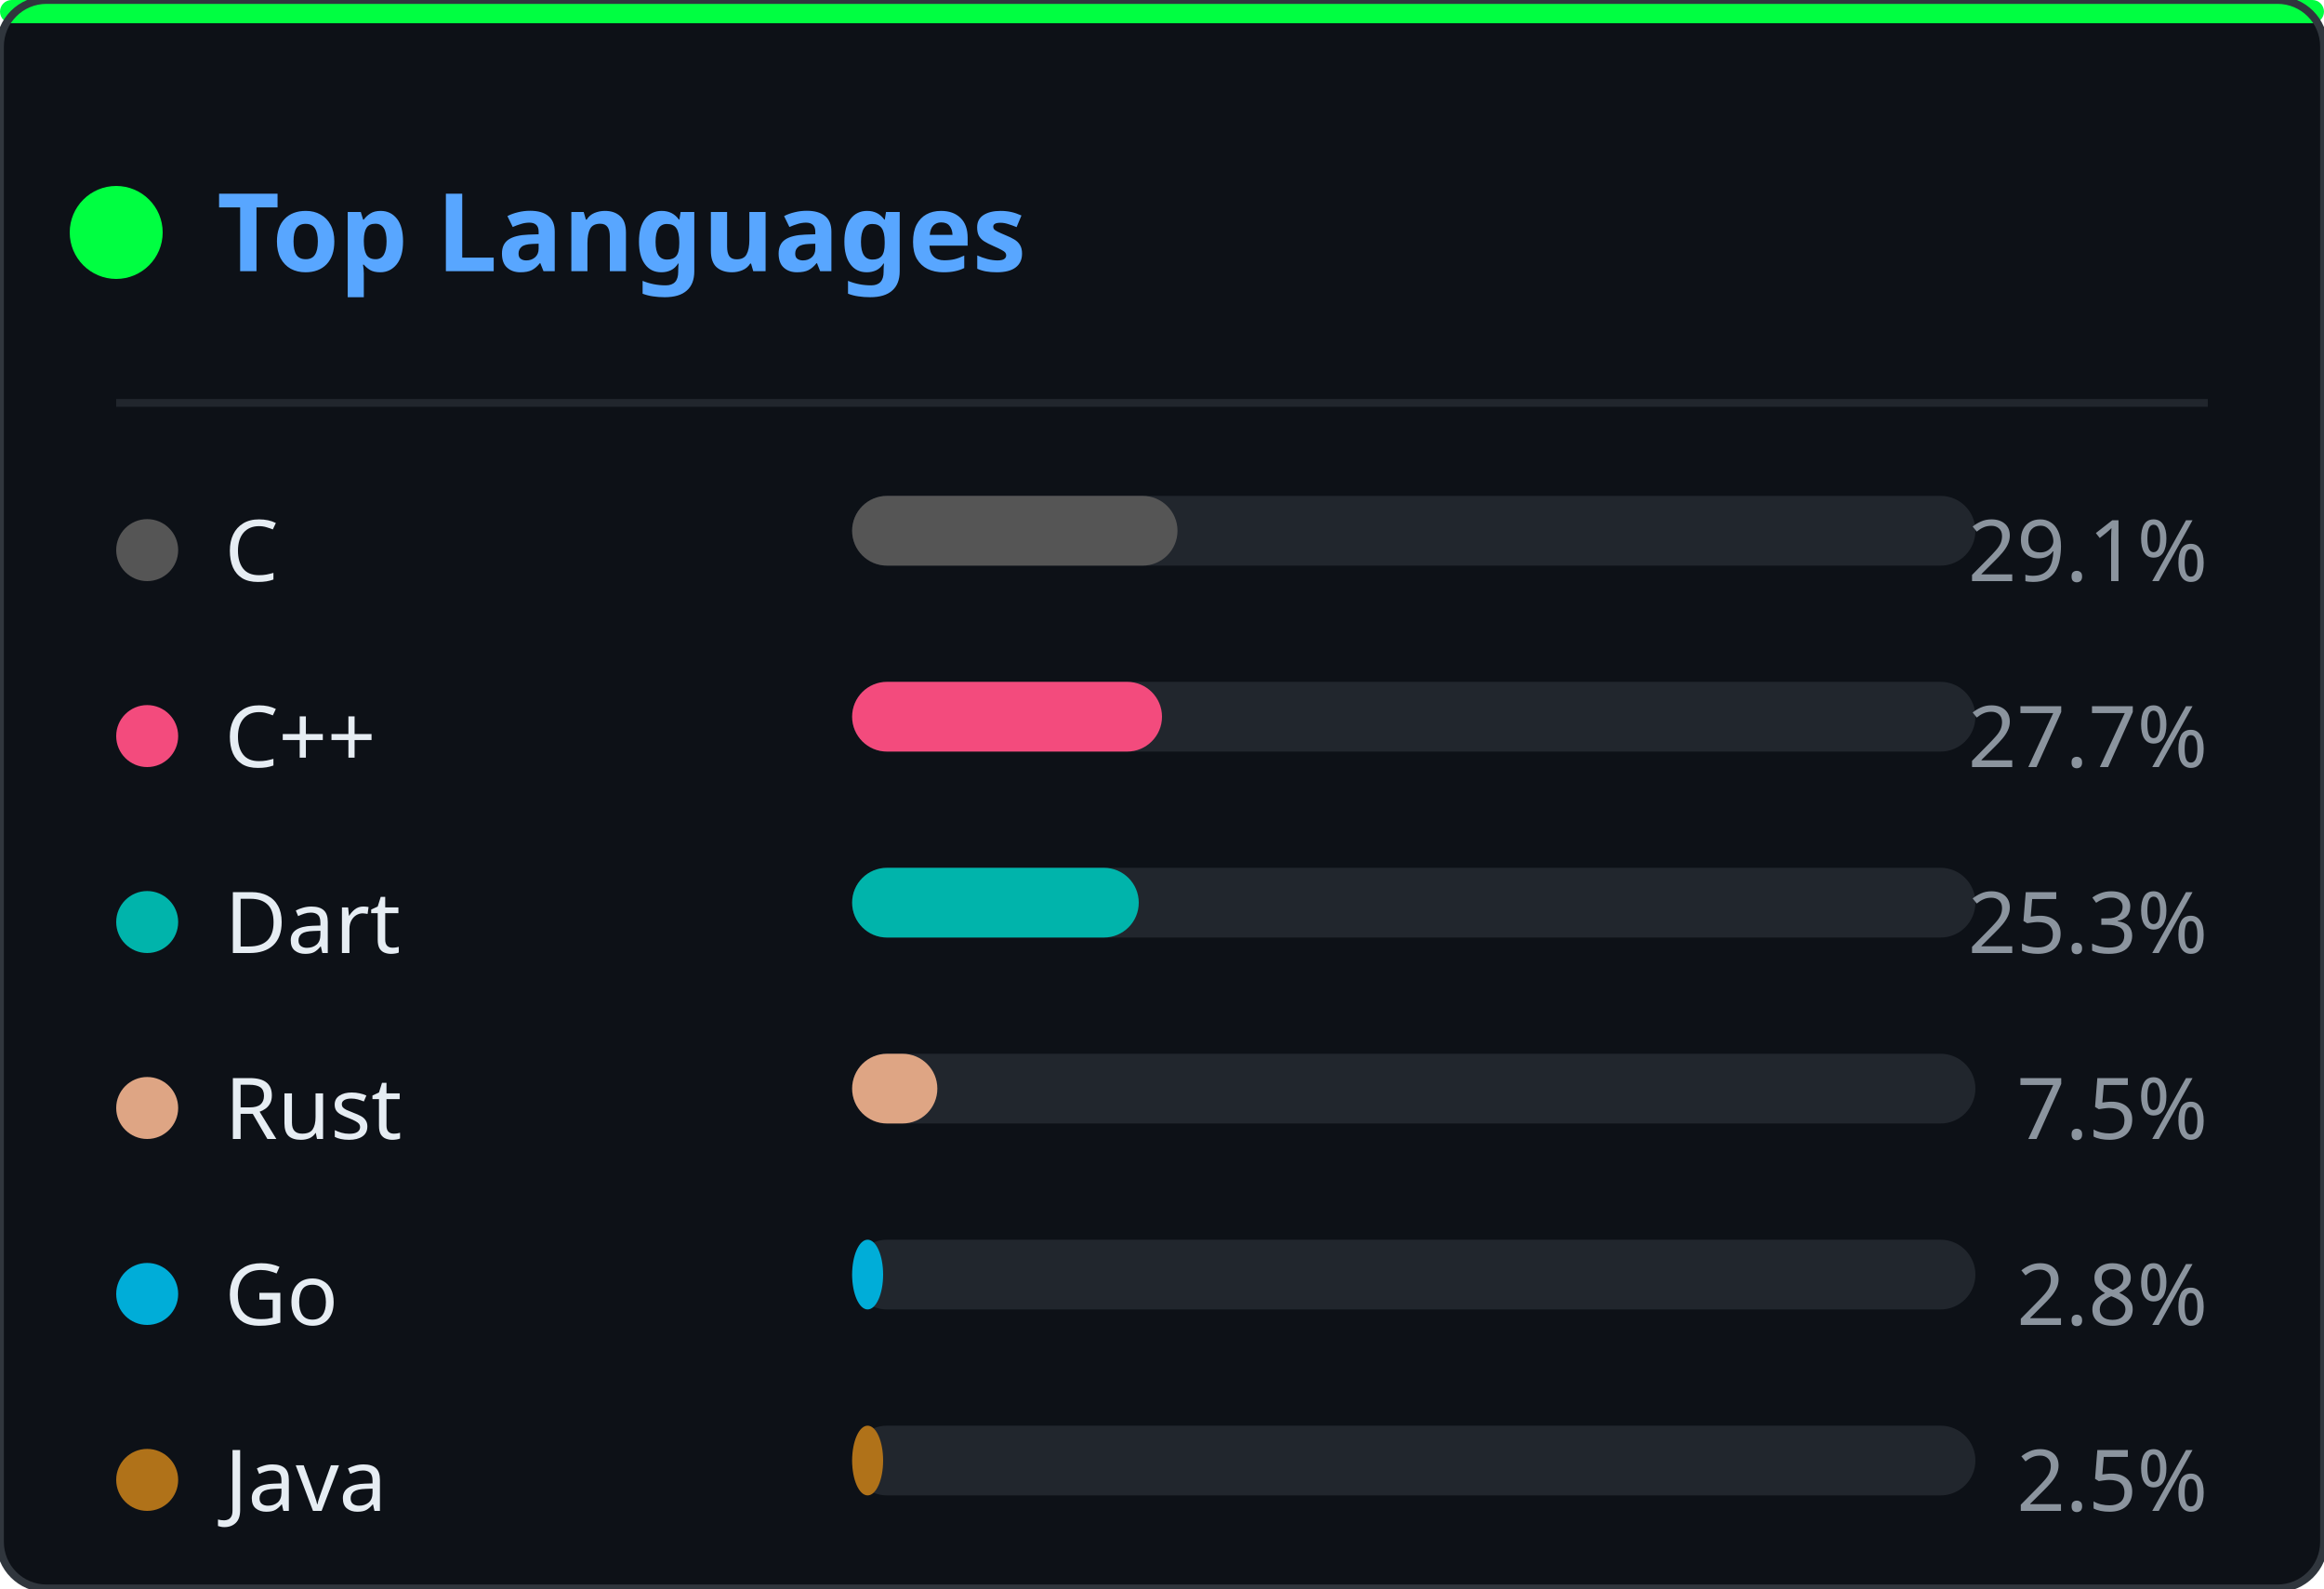
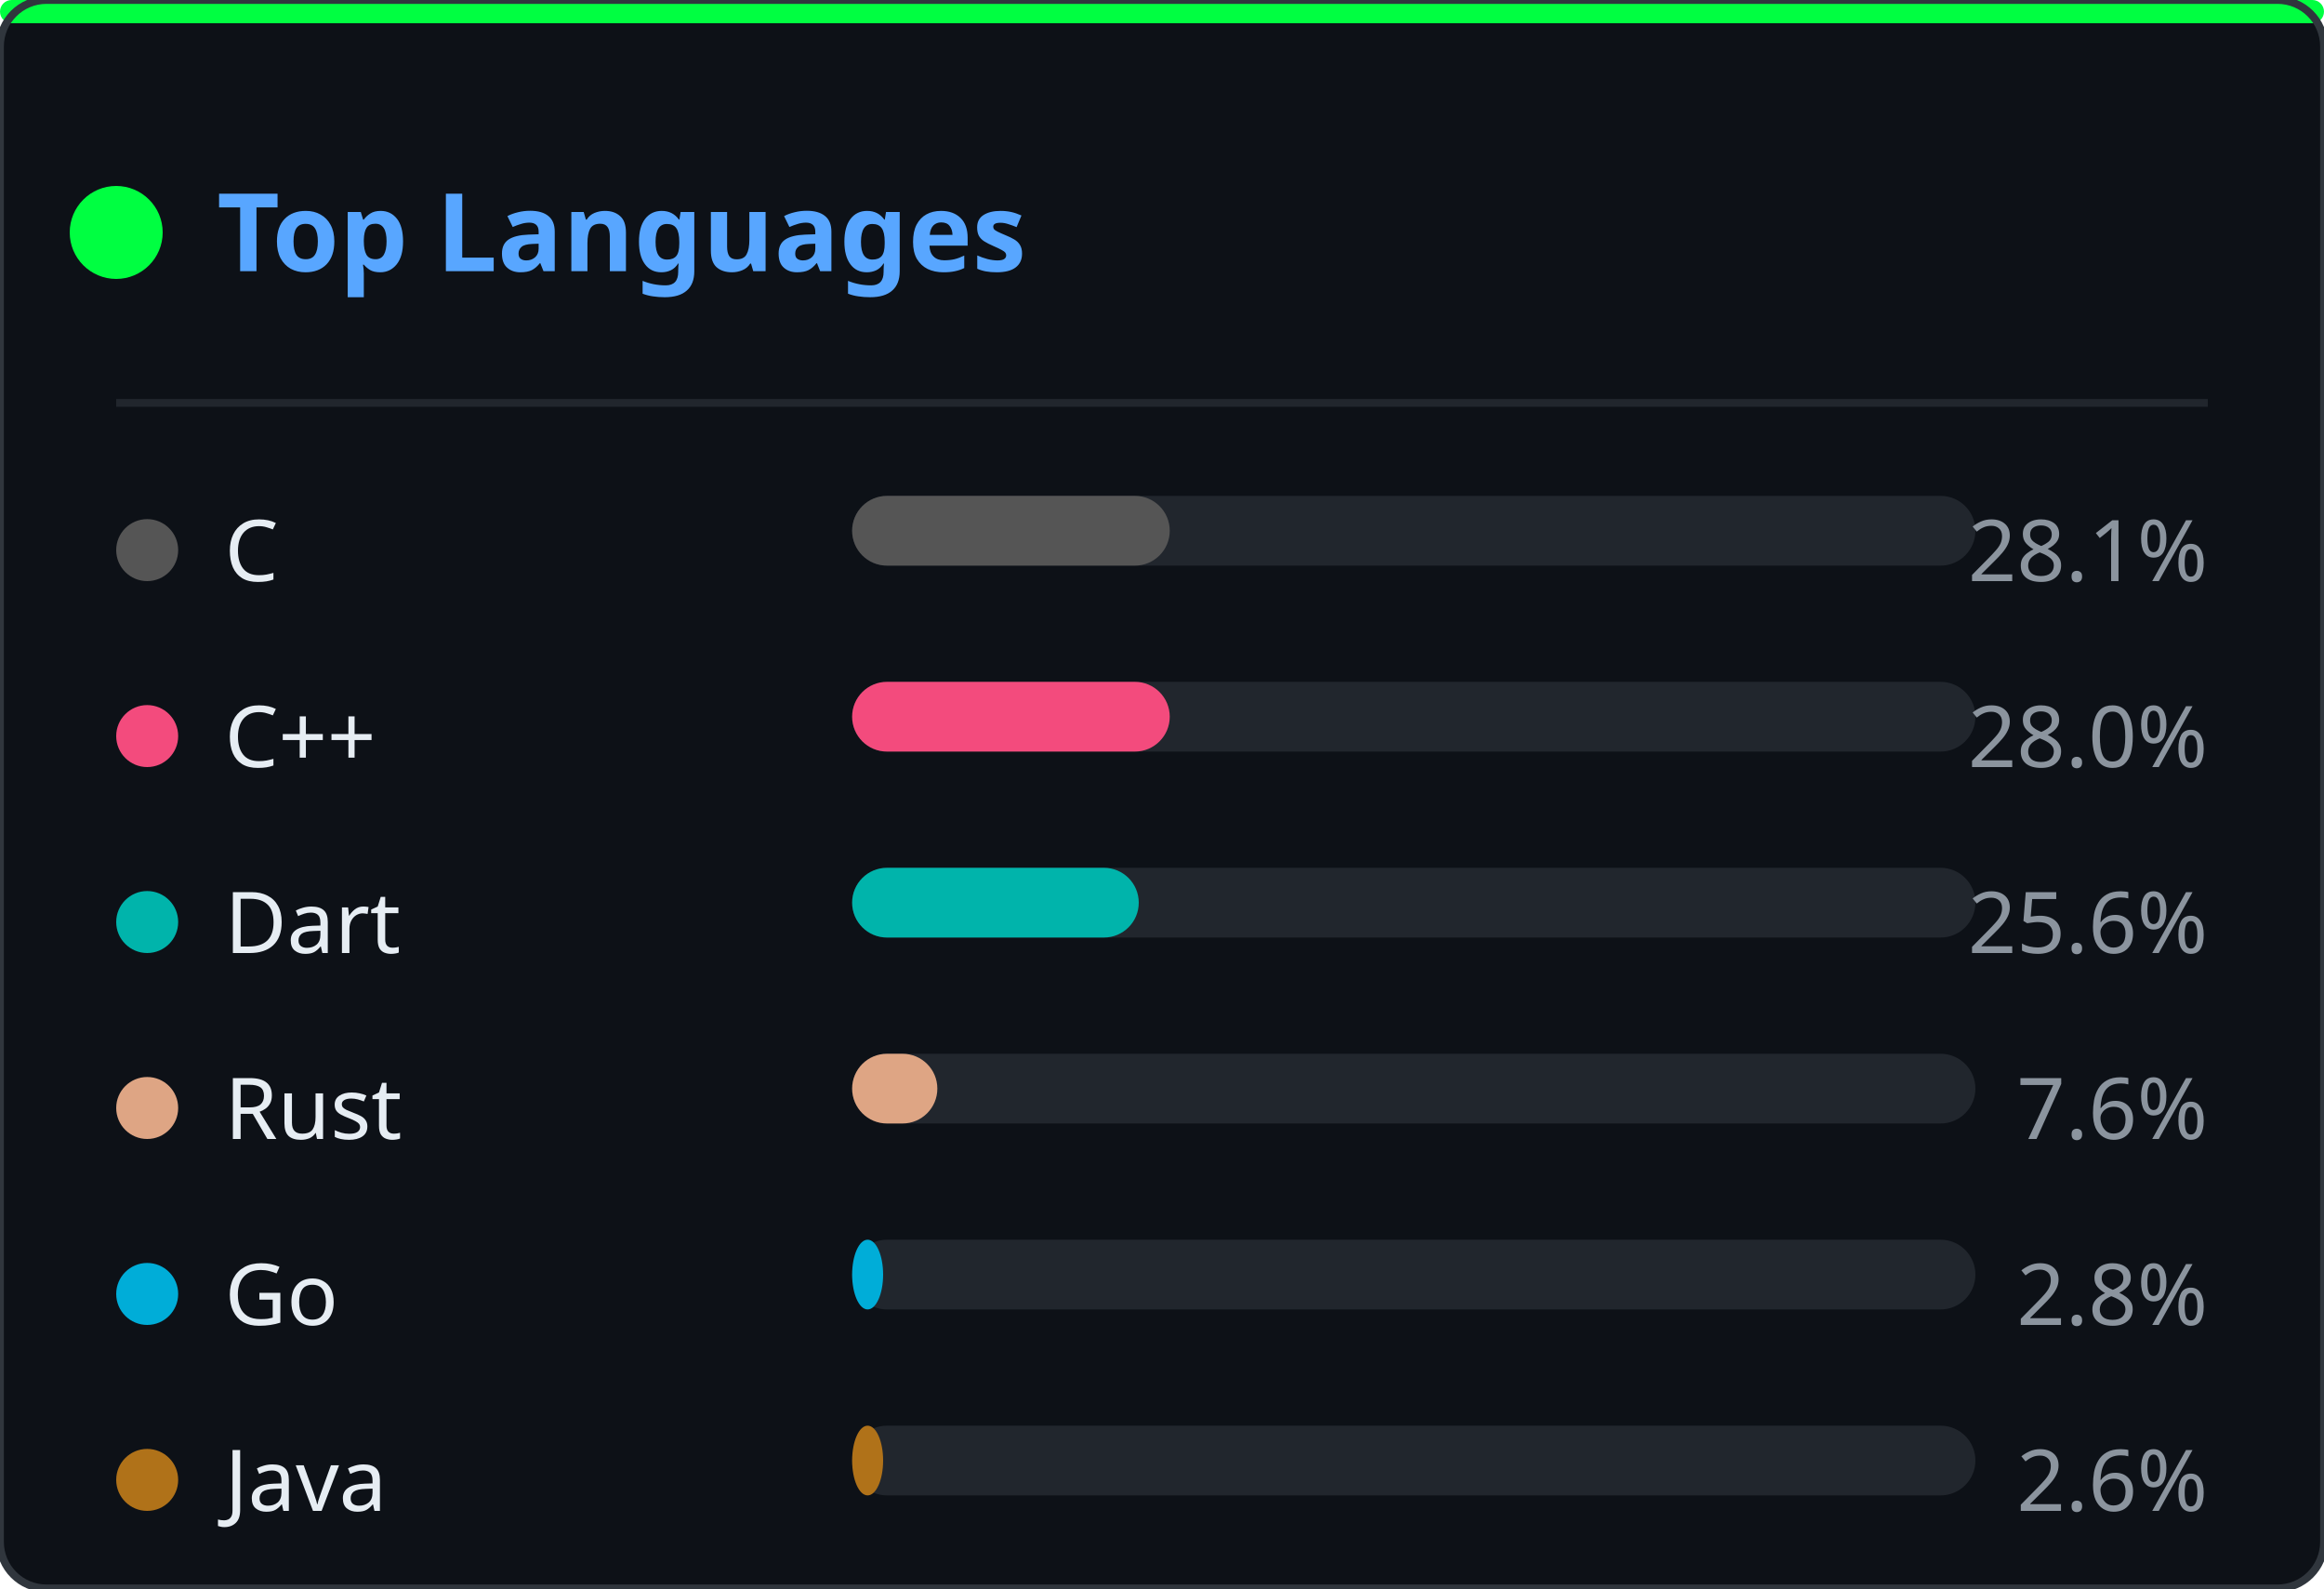
<svg xmlns="http://www.w3.org/2000/svg" width="300" height="205" viewBox="0 0 300 205">
  <defs>
    <clipPath id="ln-clip">
      <rect width="300" height="205" rx="6" />
    </clipPath>
  </defs>
  <rect width="300" height="205" rx="6" fill="#0d1117" />
  <g clip-path="url(#ln-clip)">
    <g opacity="0.22">
      <style>@keyframes ln0{from{transform:translateY(-46px)}to{transform:translateY(219px)}}@keyframes ln1{from{transform:translateY(-46px)}to{transform:translateY(219px)}}@keyframes ln2{from{transform:translateY(-46px)}to{transform:translateY(219px)}}@keyframes ln3{from{transform:translateY(-46px)}to{transform:translateY(219px)}}@keyframes ln4{from{transform:translateY(-46px)}to{transform:translateY(219px)}}@keyframes ln5{from{transform:translateY(-46px)}to{transform:translateY(219px)}}@keyframes ln6{from{transform:translateY(-46px)}to{transform:translateY(219px)}}@keyframes ln7{from{transform:translateY(-46px)}to{transform:translateY(219px)}}@keyframes ln8{from{transform:translateY(-46px)}to{transform:translateY(219px)}}@keyframes ln9{from{transform:translateY(-46px)}to{transform:translateY(219px)}}@keyframes ln10{from{transform:translateY(-46px)}to{transform:translateY(219px)}}@keyframes ln11{from{transform:translateY(-46px)}to{transform:translateY(219px)}}@keyframes ln12{from{transform:translateY(-46px)}to{transform:translateY(219px)}}@keyframes ln13{from{transform:translateY(-46px)}to{transform:translateY(219px)}}@keyframes ln14{from{transform:translateY(-46px)}to{transform:translateY(219px)}}@keyframes ln15{from{transform:translateY(-46px)}to{transform:translateY(219px)}}@keyframes ln16{from{transform:translateY(-46px)}to{transform:translateY(219px)}}@keyframes ln17{from{transform:translateY(-46px)}to{transform:translateY(219px)}}@keyframes ln18{from{transform:translateY(-46px)}to{transform:translateY(219px)}}@keyframes ln19{from{transform:translateY(-46px)}to{transform:translateY(219px)}}@keyframes ln20{from{transform:translateY(-46px)}to{transform:translateY(219px)}}@keyframes ln21{from{transform:translateY(-46px)}to{transform:translateY(219px)}}@keyframes ln22{from{transform:translateY(-46px)}to{transform:translateY(219px)}}</style>
      <g style="animation:ln0 1.92s linear infinite;animation-delay:-0.55s">
        <text x="93" y="0" font-family="monospace" font-size="12" fill="#00ff41">ｿ</text>
        <text x="93" y="-14" font-family="monospace" font-size="12" fill="#00ff41" opacity="0.75">7</text>
        <text x="93" y="-28" font-family="monospace" font-size="12" fill="#00ff41" opacity="0.50">3</text>
        <text x="93" y="-42" font-family="monospace" font-size="12" fill="#00ff41" opacity="0.25">ﾑ</text>
      </g>
      <g style="animation:ln1 2.40s linear infinite;animation-delay:-0.40s">
        <text x="41" y="0" font-family="monospace" font-size="12" fill="#00ff41">ｶ</text>
        <text x="41" y="-14" font-family="monospace" font-size="12" fill="#00ff41" opacity="0.75">ｭ</text>
        <text x="41" y="-28" font-family="monospace" font-size="12" fill="#00ff41" opacity="0.50">ｳ</text>
        <text x="41" y="-42" font-family="monospace" font-size="12" fill="#00ff41" opacity="0.25">ﾎ</text>
      </g>
      <g style="animation:ln2 2.75s linear infinite;animation-delay:-0.79s">
        <text x="205" y="0" font-family="monospace" font-size="12" fill="#00ff41">1</text>
        <text x="205" y="-14" font-family="monospace" font-size="12" fill="#00ff41" opacity="0.75">ﾀ</text>
        <text x="205" y="-28" font-family="monospace" font-size="12" fill="#00ff41" opacity="0.50">ﾓ</text>
        <text x="205" y="-42" font-family="monospace" font-size="12" fill="#00ff41" opacity="0.25">6</text>
      </g>
      <g style="animation:ln3 1.66s linear infinite;animation-delay:-0.60s">
        <text x="137" y="0" font-family="monospace" font-size="12" fill="#00ff41">ｮ</text>
        <text x="137" y="-14" font-family="monospace" font-size="12" fill="#00ff41" opacity="0.75">ｽ</text>
        <text x="137" y="-28" font-family="monospace" font-size="12" fill="#00ff41" opacity="0.50">ｾ</text>
        <text x="137" y="-42" font-family="monospace" font-size="12" fill="#00ff41" opacity="0.25">ｫ</text>
      </g>
      <g style="animation:ln4 2.63s linear infinite;animation-delay:-1.74s">
        <text x="37" y="0" font-family="monospace" font-size="12" fill="#00ff41">ｿ</text>
        <text x="37" y="-14" font-family="monospace" font-size="12" fill="#00ff41" opacity="0.75">ﾍ</text>
        <text x="37" y="-28" font-family="monospace" font-size="12" fill="#00ff41" opacity="0.50">ｨ</text>
        <text x="37" y="-42" font-family="monospace" font-size="12" fill="#00ff41" opacity="0.25">5</text>
      </g>
      <g style="animation:ln5 3.08s linear infinite;animation-delay:-2.49s">
        <text x="81" y="0" font-family="monospace" font-size="12" fill="#00ff41">2</text>
        <text x="81" y="-14" font-family="monospace" font-size="12" fill="#00ff41" opacity="0.75">ｻ</text>
        <text x="81" y="-28" font-family="monospace" font-size="12" fill="#00ff41" opacity="0.50">8</text>
        <text x="81" y="-42" font-family="monospace" font-size="12" fill="#00ff41" opacity="0.25">ﾑ</text>
      </g>
      <g style="animation:ln6 1.75s linear infinite;animation-delay:-1.65s">
        <text x="149" y="0" font-family="monospace" font-size="12" fill="#00ff41">ﾔ</text>
        <text x="149" y="-14" font-family="monospace" font-size="12" fill="#00ff41" opacity="0.75">6</text>
        <text x="149" y="-28" font-family="monospace" font-size="12" fill="#00ff41" opacity="0.50">ﾓ</text>
        <text x="149" y="-42" font-family="monospace" font-size="12" fill="#00ff41" opacity="0.25">ﾑ</text>
      </g>
      <g style="animation:ln7 2.87s linear infinite;animation-delay:-0.22s">
        <text x="133" y="0" font-family="monospace" font-size="12" fill="#00ff41">ｺ</text>
        <text x="133" y="-14" font-family="monospace" font-size="12" fill="#00ff41" opacity="0.75">ｬ</text>
        <text x="133" y="-28" font-family="monospace" font-size="12" fill="#00ff41" opacity="0.50">ﾋ</text>
        <text x="133" y="-42" font-family="monospace" font-size="12" fill="#00ff41" opacity="0.25">6</text>
      </g>
      <g style="animation:ln8 2.04s linear infinite;animation-delay:-0.62s">
        <text x="113" y="0" font-family="monospace" font-size="12" fill="#00ff41">ｩ</text>
        <text x="113" y="-14" font-family="monospace" font-size="12" fill="#00ff41" opacity="0.75">ﾘ</text>
        <text x="113" y="-28" font-family="monospace" font-size="12" fill="#00ff41" opacity="0.50">ﾂ</text>
        <text x="113" y="-42" font-family="monospace" font-size="12" fill="#00ff41" opacity="0.25">0</text>
      </g>
      <g style="animation:ln9 2.67s linear infinite;animation-delay:-1.60s">
        <text x="17" y="0" font-family="monospace" font-size="12" fill="#00ff41">ﾎ</text>
        <text x="17" y="-14" font-family="monospace" font-size="12" fill="#00ff41" opacity="0.75">5</text>
        <text x="17" y="-28" font-family="monospace" font-size="12" fill="#00ff41" opacity="0.50">ｵ</text>
        <text x="17" y="-42" font-family="monospace" font-size="12" fill="#00ff41" opacity="0.25">5</text>
      </g>
      <g style="animation:ln10 1.99s linear infinite;animation-delay:-0.10s">
        <text x="225" y="0" font-family="monospace" font-size="12" fill="#00ff41">ﾊ</text>
        <text x="225" y="-14" font-family="monospace" font-size="12" fill="#00ff41" opacity="0.75">ﾗ</text>
        <text x="225" y="-28" font-family="monospace" font-size="12" fill="#00ff41" opacity="0.50">ｧ</text>
        <text x="225" y="-42" font-family="monospace" font-size="12" fill="#00ff41" opacity="0.25">ｺ</text>
      </g>
      <g style="animation:ln11 1.72s linear infinite;animation-delay:-0.65s">
        <text x="105" y="0" font-family="monospace" font-size="12" fill="#00ff41">ﾁ</text>
        <text x="105" y="-14" font-family="monospace" font-size="12" fill="#00ff41" opacity="0.75">ｹ</text>
        <text x="105" y="-28" font-family="monospace" font-size="12" fill="#00ff41" opacity="0.50">ﾒ</text>
        <text x="105" y="-42" font-family="monospace" font-size="12" fill="#00ff41" opacity="0.25">ﾎ</text>
      </g>
      <g style="animation:ln12 1.89s linear infinite;animation-delay:-1.40s">
        <text x="157" y="0" font-family="monospace" font-size="12" fill="#00ff41">ﾝ</text>
        <text x="157" y="-14" font-family="monospace" font-size="12" fill="#00ff41" opacity="0.75">ﾊ</text>
        <text x="157" y="-28" font-family="monospace" font-size="12" fill="#00ff41" opacity="0.50">ﾀ</text>
        <text x="157" y="-42" font-family="monospace" font-size="12" fill="#00ff41" opacity="0.25">ｲ</text>
      </g>
      <g style="animation:ln13 1.87s linear infinite;animation-delay:-0.50s">
        <text x="65" y="0" font-family="monospace" font-size="12" fill="#00ff41">ｪ</text>
        <text x="65" y="-14" font-family="monospace" font-size="12" fill="#00ff41" opacity="0.75">ｮ</text>
        <text x="65" y="-28" font-family="monospace" font-size="12" fill="#00ff41" opacity="0.50">ﾏ</text>
        <text x="65" y="-42" font-family="monospace" font-size="12" fill="#00ff41" opacity="0.25">1</text>
      </g>
      <g style="animation:ln14 3.09s linear infinite;animation-delay:-1.87s">
        <text x="17" y="0" font-family="monospace" font-size="12" fill="#00ff41">ﾜ</text>
        <text x="17" y="-14" font-family="monospace" font-size="12" fill="#00ff41" opacity="0.75">ﾐ</text>
        <text x="17" y="-28" font-family="monospace" font-size="12" fill="#00ff41" opacity="0.50">ｸ</text>
        <text x="17" y="-42" font-family="monospace" font-size="12" fill="#00ff41" opacity="0.25">ｪ</text>
      </g>
      <g style="animation:ln15 1.72s linear infinite;animation-delay:-0.81s">
        <text x="133" y="0" font-family="monospace" font-size="12" fill="#00ff41">5</text>
        <text x="133" y="-14" font-family="monospace" font-size="12" fill="#00ff41" opacity="0.75">ｹ</text>
        <text x="133" y="-28" font-family="monospace" font-size="12" fill="#00ff41" opacity="0.50">0</text>
        <text x="133" y="-42" font-family="monospace" font-size="12" fill="#00ff41" opacity="0.25">ﾅ</text>
      </g>
      <g style="animation:ln16 2.04s linear infinite;animation-delay:-0.70s">
        <text x="41" y="0" font-family="monospace" font-size="12" fill="#00ff41">ｫ</text>
        <text x="41" y="-14" font-family="monospace" font-size="12" fill="#00ff41" opacity="0.75">ﾑ</text>
        <text x="41" y="-28" font-family="monospace" font-size="12" fill="#00ff41" opacity="0.50">8</text>
        <text x="41" y="-42" font-family="monospace" font-size="12" fill="#00ff41" opacity="0.25">ﾆ</text>
      </g>
      <g style="animation:ln17 2.90s linear infinite;animation-delay:-0.60s">
        <text x="89" y="0" font-family="monospace" font-size="12" fill="#00ff41">ｼ</text>
        <text x="89" y="-14" font-family="monospace" font-size="12" fill="#00ff41" opacity="0.75">ﾒ</text>
        <text x="89" y="-28" font-family="monospace" font-size="12" fill="#00ff41" opacity="0.50">ﾏ</text>
        <text x="89" y="-42" font-family="monospace" font-size="12" fill="#00ff41" opacity="0.25">9</text>
      </g>
      <g style="animation:ln18 1.79s linear infinite;animation-delay:-0.72s">
        <text x="261" y="0" font-family="monospace" font-size="12" fill="#00ff41">ﾗ</text>
        <text x="261" y="-14" font-family="monospace" font-size="12" fill="#00ff41" opacity="0.75">ﾝ</text>
        <text x="261" y="-28" font-family="monospace" font-size="12" fill="#00ff41" opacity="0.50">ﾚ</text>
        <text x="261" y="-42" font-family="monospace" font-size="12" fill="#00ff41" opacity="0.25">9</text>
      </g>
      <g style="animation:ln19 2.43s linear infinite;animation-delay:-2.21s">
        <text x="265" y="0" font-family="monospace" font-size="12" fill="#00ff41">8</text>
        <text x="265" y="-14" font-family="monospace" font-size="12" fill="#00ff41" opacity="0.75">ｽ</text>
        <text x="265" y="-28" font-family="monospace" font-size="12" fill="#00ff41" opacity="0.50">6</text>
        <text x="265" y="-42" font-family="monospace" font-size="12" fill="#00ff41" opacity="0.25">ﾗ</text>
      </g>
      <g style="animation:ln20 1.60s linear infinite;animation-delay:-0.29s">
        <text x="109" y="0" font-family="monospace" font-size="12" fill="#00ff41">ﾌ</text>
        <text x="109" y="-14" font-family="monospace" font-size="12" fill="#00ff41" opacity="0.75">ｧ</text>
        <text x="109" y="-28" font-family="monospace" font-size="12" fill="#00ff41" opacity="0.50">ﾅ</text>
        <text x="109" y="-42" font-family="monospace" font-size="12" fill="#00ff41" opacity="0.25">ﾒ</text>
      </g>
      <g style="animation:ln21 1.83s linear infinite;animation-delay:-1.82s">
        <text x="281" y="0" font-family="monospace" font-size="12" fill="#00ff41">ﾁ</text>
        <text x="281" y="-14" font-family="monospace" font-size="12" fill="#00ff41" opacity="0.75">ﾔ</text>
        <text x="281" y="-28" font-family="monospace" font-size="12" fill="#00ff41" opacity="0.50">4</text>
        <text x="281" y="-42" font-family="monospace" font-size="12" fill="#00ff41" opacity="0.25">ｲ</text>
      </g>
      <g style="animation:ln22 2.18s linear infinite;animation-delay:-0.55s">
        <text x="193" y="0" font-family="monospace" font-size="12" fill="#00ff41">8</text>
        <text x="193" y="-14" font-family="monospace" font-size="12" fill="#00ff41" opacity="0.75">ｽ</text>
        <text x="193" y="-28" font-family="monospace" font-size="12" fill="#00ff41" opacity="0.50">ﾓ</text>
        <text x="193" y="-42" font-family="monospace" font-size="12" fill="#00ff41" opacity="0.25">0</text>
      </g>
    </g>
  </g>
  <rect width="300" height="3" rx="1.5" fill="#00ff41" />
  <rect width="300" height="205" rx="6" fill="none" stroke="#30363d" stroke-width="1" />
  <circle cx="15" cy="30" r="6" fill="#00ff41" />
  <text x="28" y="35" font-family="'Segoe UI',Ubuntu,sans-serif" font-size="14" font-weight="600" fill="#58a6ff">Top Languages</text>
  <line x1="15" y1="52" x2="285" y2="52" stroke="#21262d" stroke-width="1" />
  <circle cx="19" cy="71" r="4" fill="#555555" />
  <text x="29" y="75" font-family="'Segoe UI',Ubuntu,sans-serif" font-size="11" fill="#e6edf3">C</text>
  <rect x="110" y="64" width="145" height="9" rx="4.5" fill="#21262d" />
-   <rect x="110" y="64" width="42" height="9" rx="4.5" fill="#555555" />
-   <text x="285" y="75" text-anchor="end" font-family="'Segoe UI',Ubuntu,sans-serif" font-size="11" fill="#8b949e">29.1%</text>
+   <rect x="110" y="64" width="41" height="9" rx="4.5" fill="#555555" />
+   <text x="285" y="75" text-anchor="end" font-family="'Segoe UI',Ubuntu,sans-serif" font-size="11" fill="#8b949e">28.1%</text>
  <circle cx="19" cy="95" r="4" fill="#f34b7d" />
  <text x="29" y="99" font-family="'Segoe UI',Ubuntu,sans-serif" font-size="11" fill="#e6edf3">C++</text>
  <rect x="110" y="88" width="145" height="9" rx="4.5" fill="#21262d" />
-   <rect x="110" y="88" width="40" height="9" rx="4.5" fill="#f34b7d" />
-   <text x="285" y="99" text-anchor="end" font-family="'Segoe UI',Ubuntu,sans-serif" font-size="11" fill="#8b949e">27.7%</text>
+   <rect x="110" y="88" width="41" height="9" rx="4.5" fill="#f34b7d" />
+   <text x="285" y="99" text-anchor="end" font-family="'Segoe UI',Ubuntu,sans-serif" font-size="11" fill="#8b949e">28.0%</text>
  <circle cx="19" cy="119" r="4" fill="#00B4AB" />
  <text x="29" y="123" font-family="'Segoe UI',Ubuntu,sans-serif" font-size="11" fill="#e6edf3">Dart</text>
  <rect x="110" y="112" width="145" height="9" rx="4.5" fill="#21262d" />
  <rect x="110" y="112" width="37" height="9" rx="4.5" fill="#00B4AB" />
-   <text x="285" y="123" text-anchor="end" font-family="'Segoe UI',Ubuntu,sans-serif" font-size="11" fill="#8b949e">25.3%</text>
+   <text x="285" y="123" text-anchor="end" font-family="'Segoe UI',Ubuntu,sans-serif" font-size="11" fill="#8b949e">25.6%</text>
  <circle cx="19" cy="143" r="4" fill="#dea584" />
  <text x="29" y="147" font-family="'Segoe UI',Ubuntu,sans-serif" font-size="11" fill="#e6edf3">Rust</text>
  <rect x="110" y="136" width="145" height="9" rx="4.5" fill="#21262d" />
  <rect x="110" y="136" width="11" height="9" rx="4.5" fill="#dea584" />
-   <text x="285" y="147" text-anchor="end" font-family="'Segoe UI',Ubuntu,sans-serif" font-size="11" fill="#8b949e">7.5%</text>
+   <text x="285" y="147" text-anchor="end" font-family="'Segoe UI',Ubuntu,sans-serif" font-size="11" fill="#8b949e">7.6%</text>
  <circle cx="19" cy="167" r="4" fill="#00ADD8" />
  <text x="29" y="171" font-family="'Segoe UI',Ubuntu,sans-serif" font-size="11" fill="#e6edf3">Go</text>
  <rect x="110" y="160" width="145" height="9" rx="4.5" fill="#21262d" />
  <rect x="110" y="160" width="4" height="9" rx="4.5" fill="#00ADD8" />
  <text x="285" y="171" text-anchor="end" font-family="'Segoe UI',Ubuntu,sans-serif" font-size="11" fill="#8b949e">2.8%</text>
  <circle cx="19" cy="191" r="4" fill="#b07219" />
  <text x="29" y="195" font-family="'Segoe UI',Ubuntu,sans-serif" font-size="11" fill="#e6edf3">Java</text>
  <rect x="110" y="184" width="145" height="9" rx="4.5" fill="#21262d" />
  <rect x="110" y="184" width="4" height="9" rx="4.5" fill="#b07219" />
-   <text x="285" y="195" text-anchor="end" font-family="'Segoe UI',Ubuntu,sans-serif" font-size="11" fill="#8b949e">2.5%</text>
+   <text x="285" y="195" text-anchor="end" font-family="'Segoe UI',Ubuntu,sans-serif" font-size="11" fill="#8b949e">2.6%</text>
</svg>
